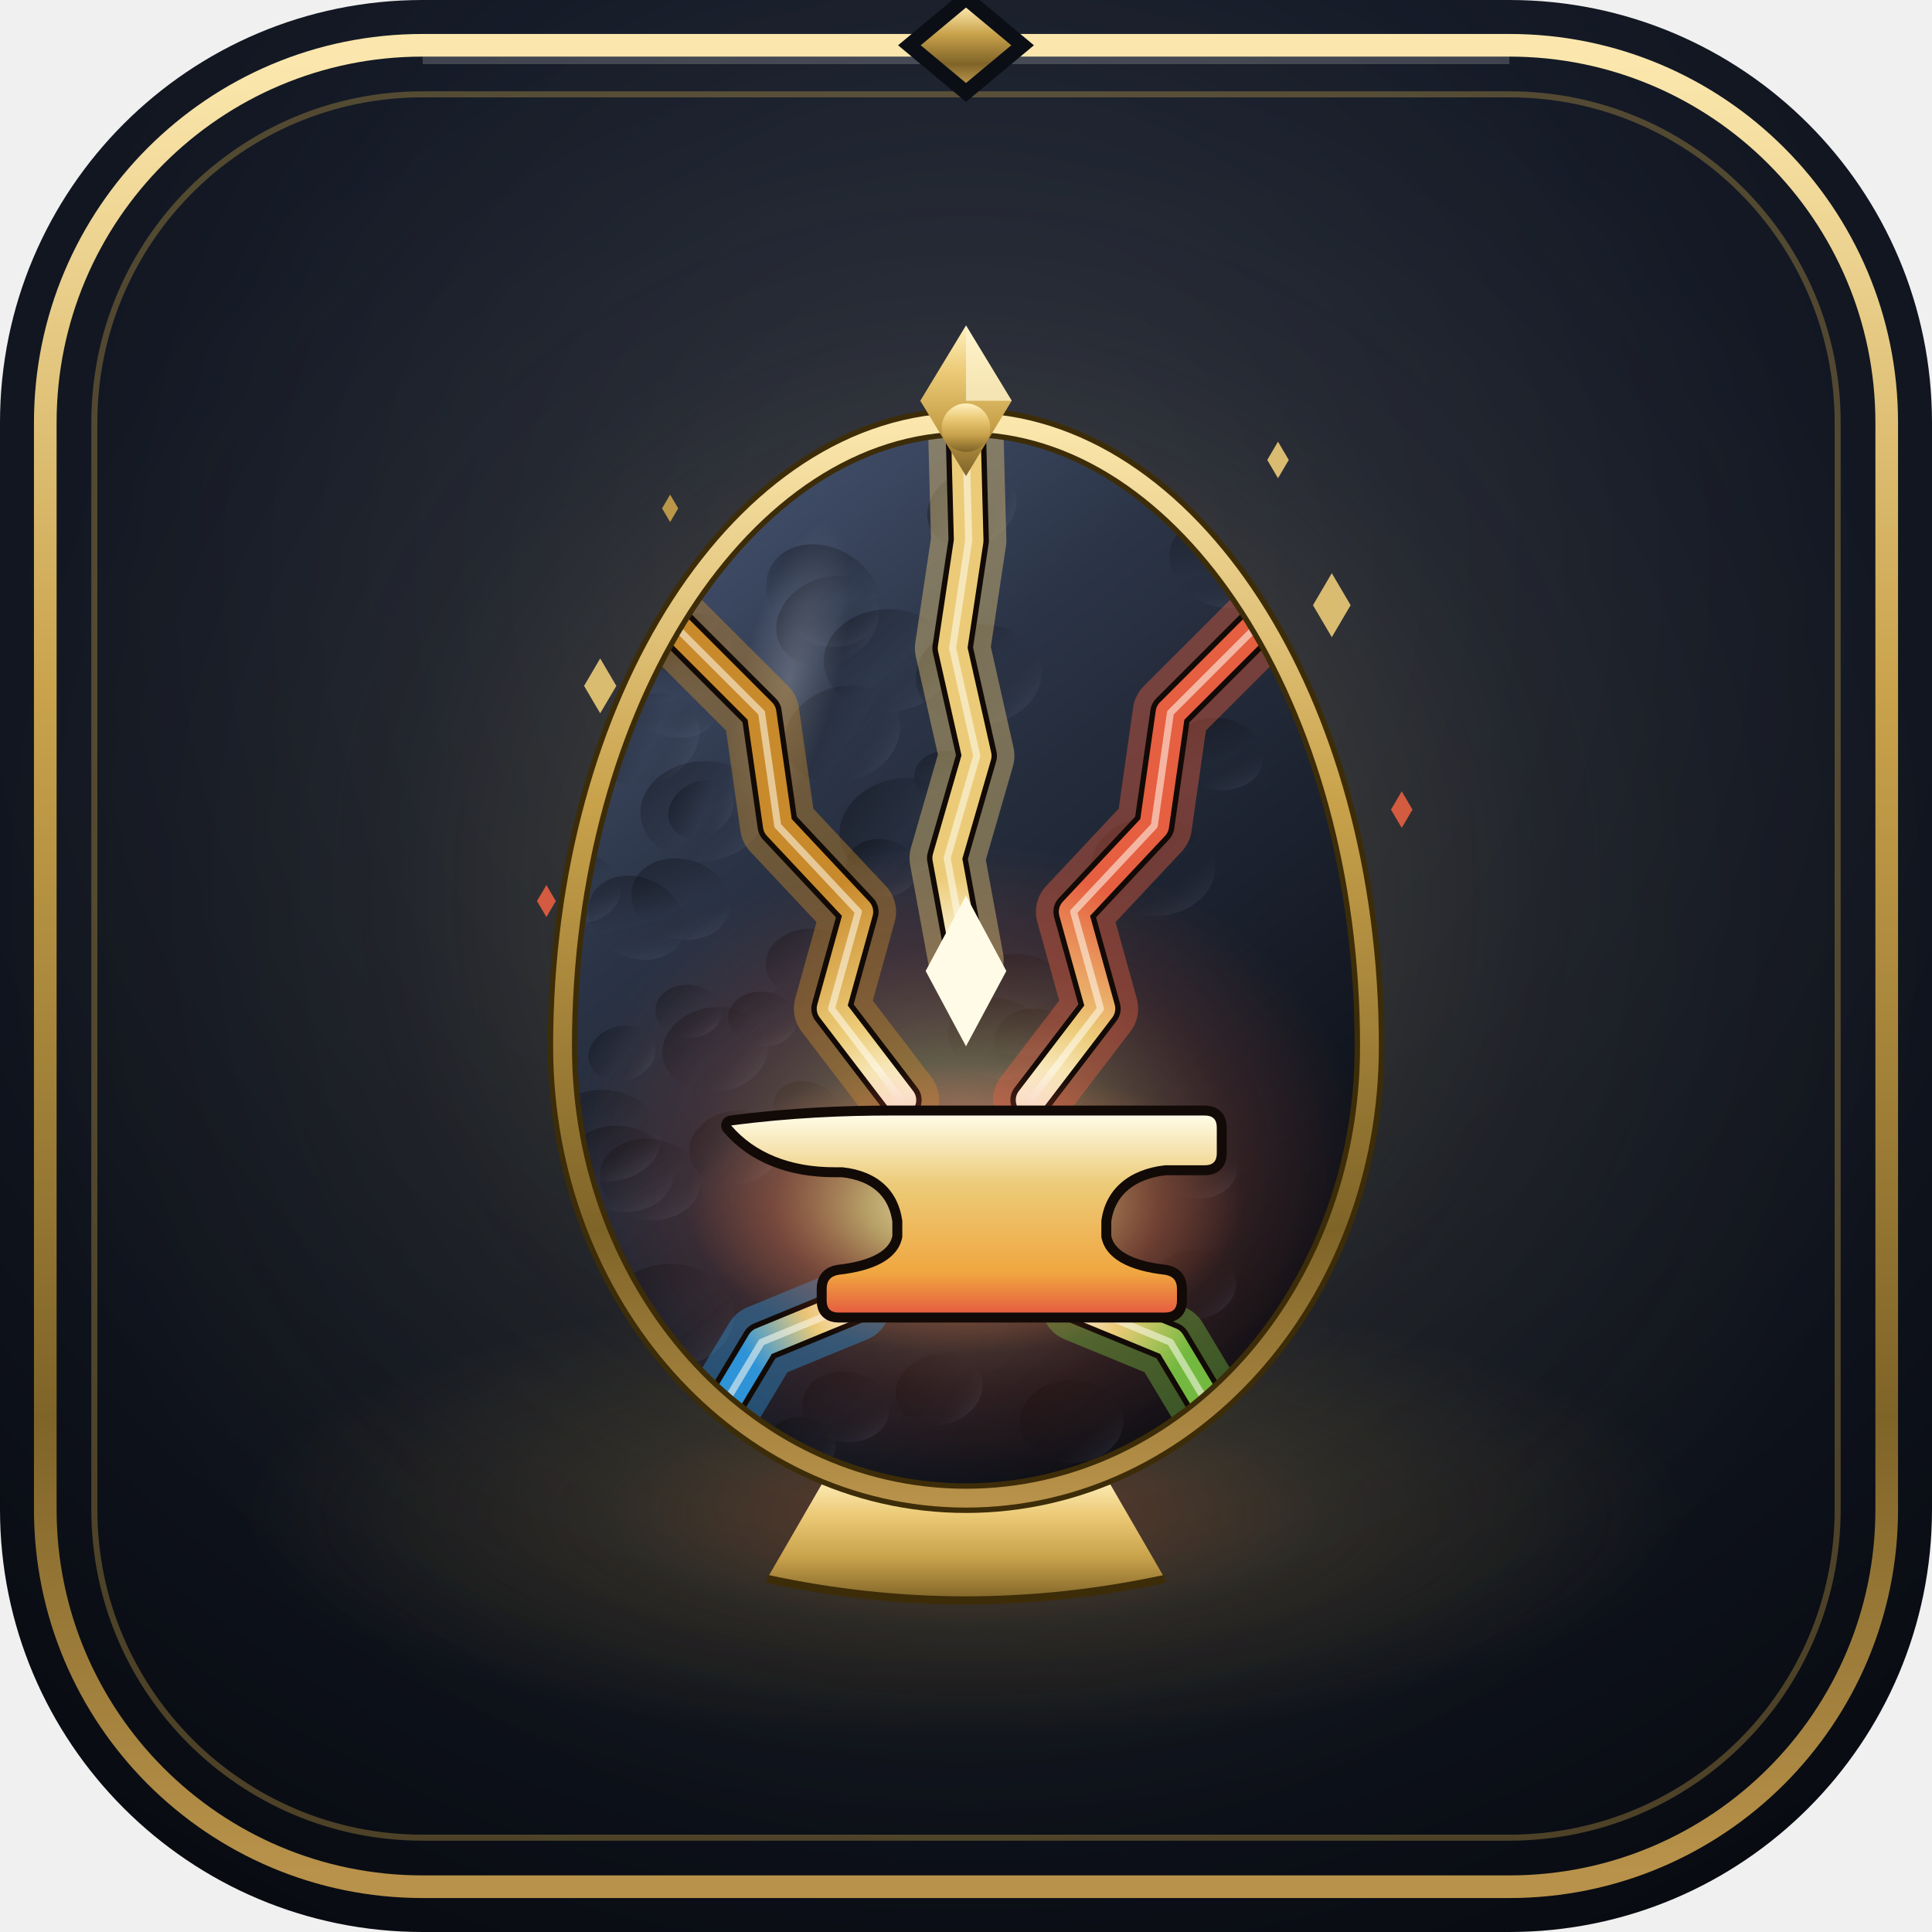
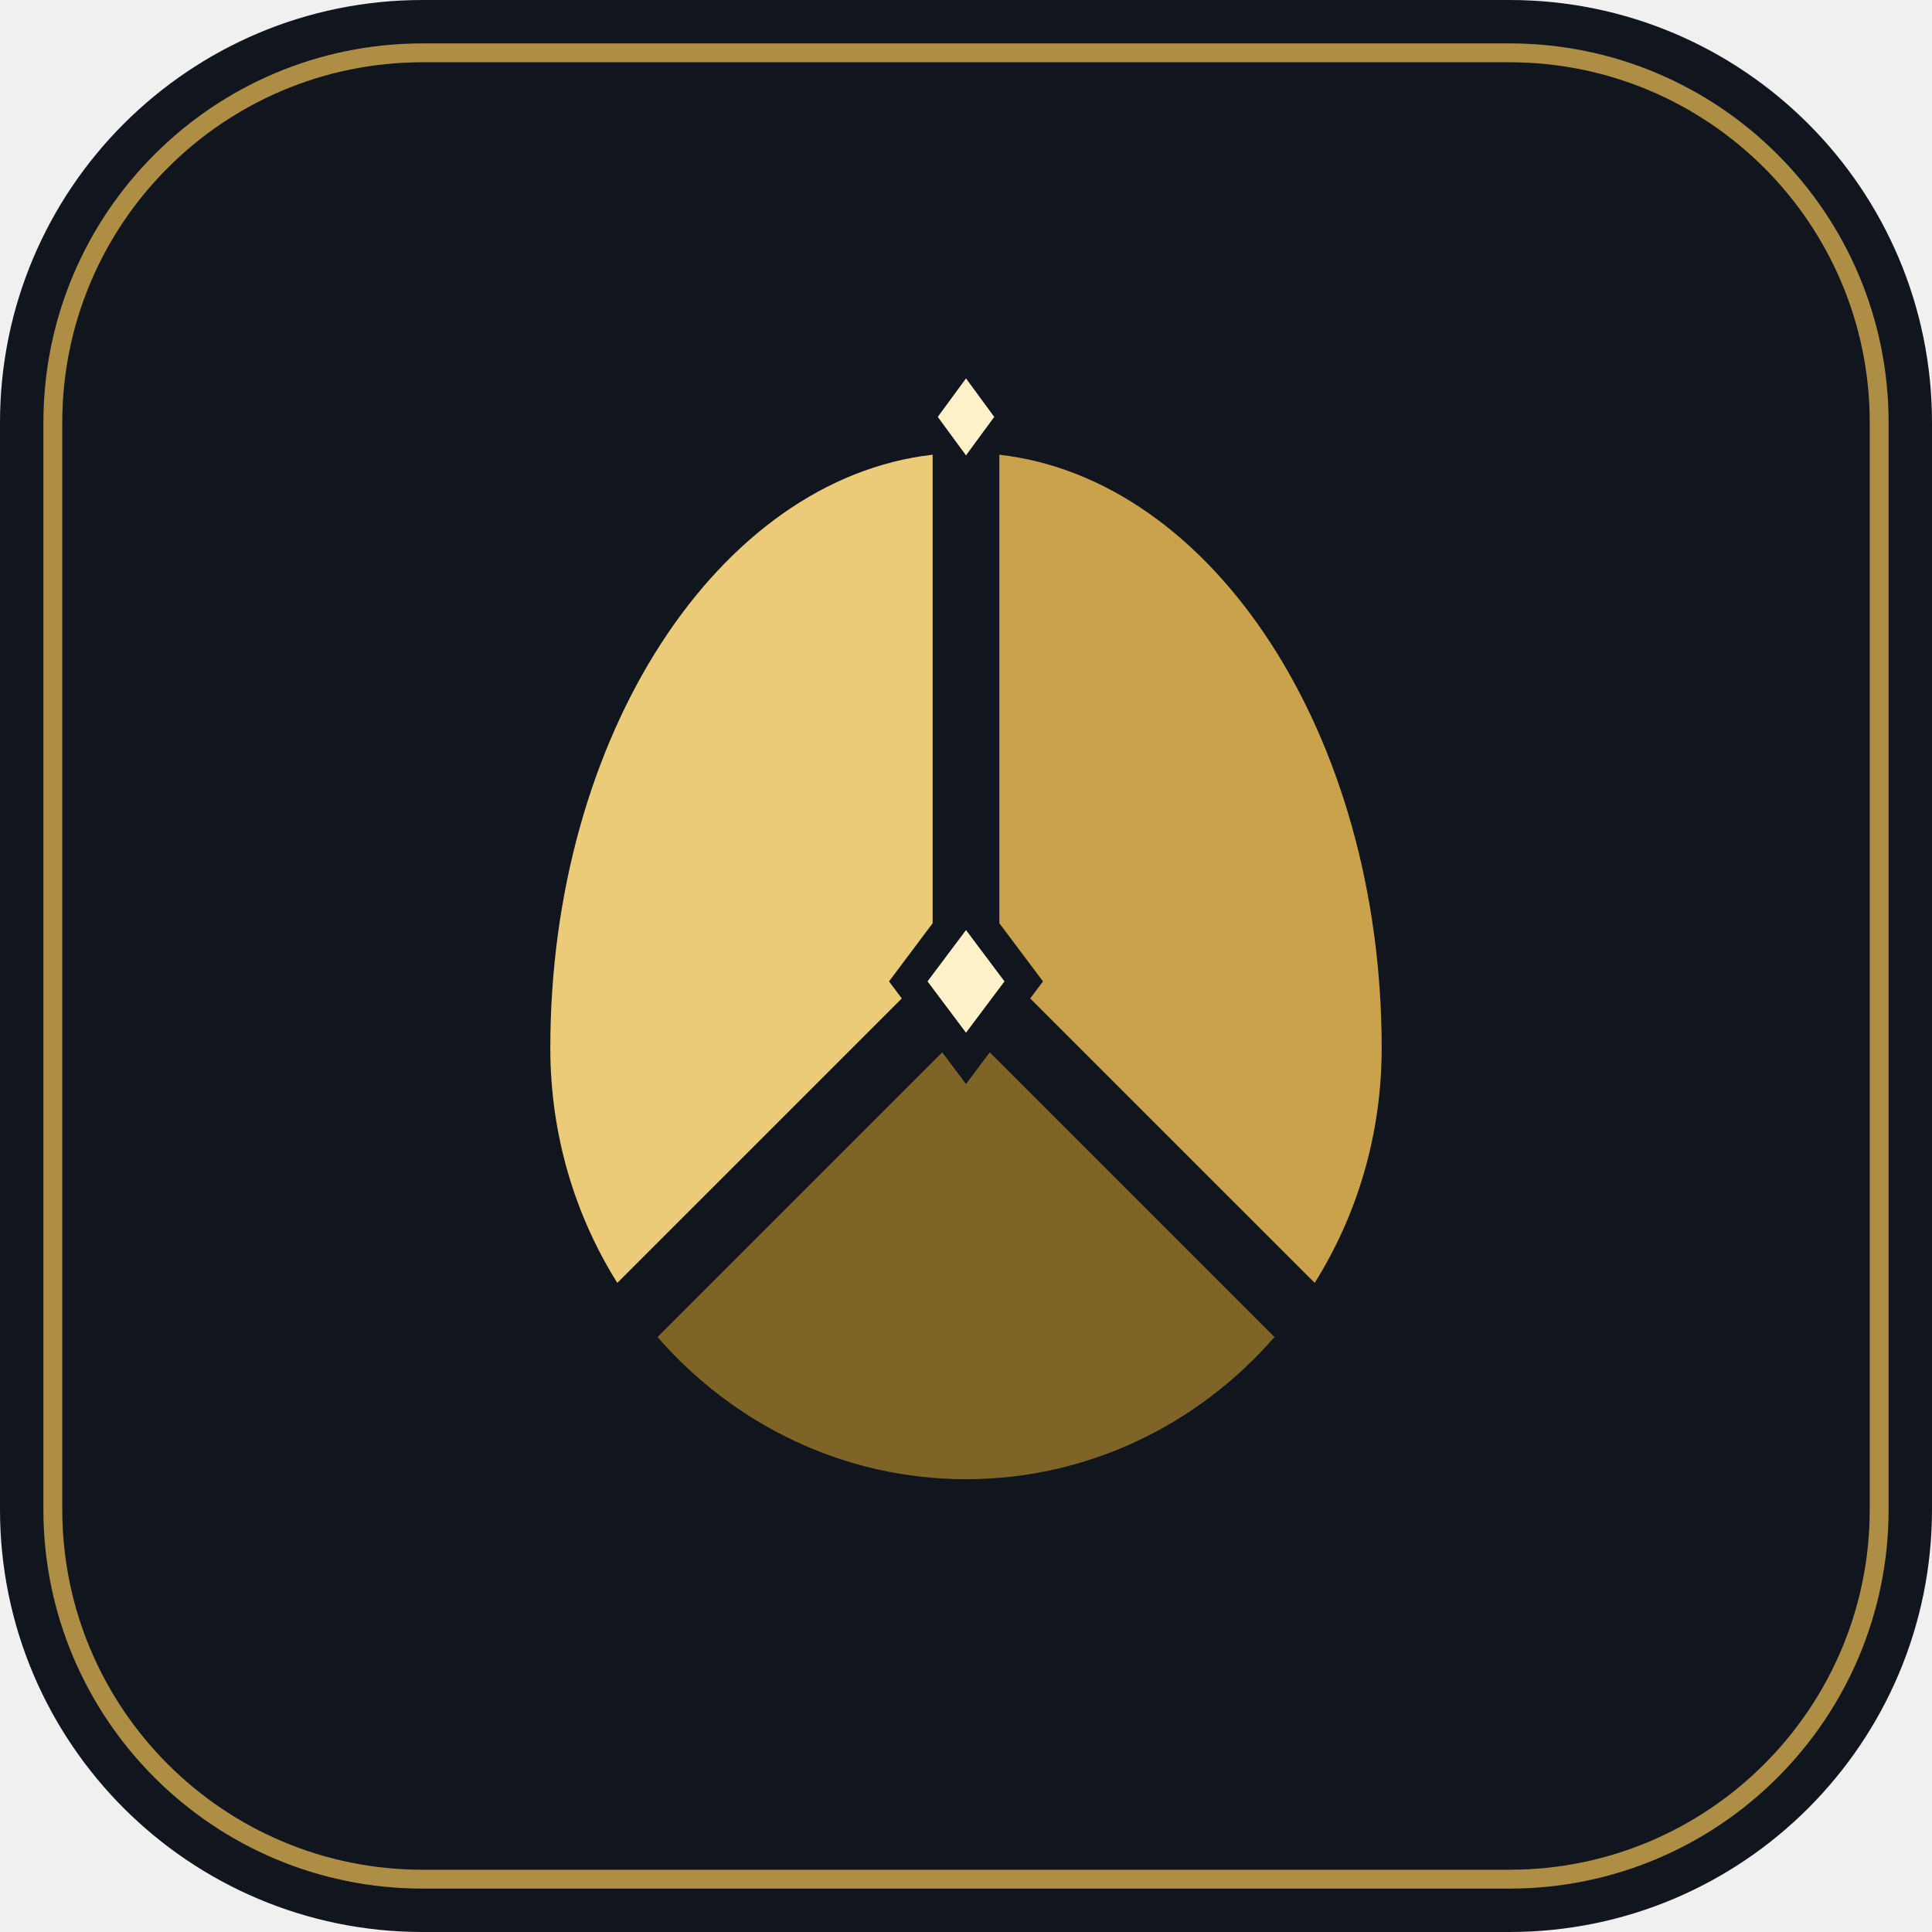
<svg xmlns="http://www.w3.org/2000/svg" viewBox="0 0 512 512" width="512" height="512" role="img" aria-labelledby="t">
-   <defs>
-   </defs>
-   <defs>
-     <linearGradient id="bevel" x1="0" y1="0" x2="1" y2="1">
-       <stop offset="0" stop-color="#fff7da" />
-       <stop offset=".45" stop-color="#f0d58e" stop-opacity=".4" />
-       <stop offset=".55" stop-color="#5a420f" stop-opacity=".4" />
-       <stop offset="1" stop-color="#3d2c08" />
-     </linearGradient>
-     <radialGradient id="spec" cx="50%" cy="50%" r="50%">
-       <stop offset="0" stop-color="#fff" stop-opacity=".95" />
-       <stop offset="1" stop-color="#fff" stop-opacity="0" />
-     </radialGradient>
-     <radialGradient id="tile2" cx="50%" cy="30%" r="85%">
-       <stop offset="0" stop-color="#222a3d" />
-       <stop offset=".55" stop-color="#121722" />
-       <stop offset="1" stop-color="#06080d" />
-     </radialGradient>
-     <radialGradient id="floor" cx="50%" cy="50%" r="50%">
-       <stop offset="0" stop-color="#e65f40" stop-opacity=".38" />
-       <stop offset=".5" stop-color="#c9a24b" stop-opacity=".12" />
-       <stop offset="1" stop-color="#c9a24b" stop-opacity="0" />
-     </radialGradient>
-     <radialGradient id="aura" cx="50%" cy="46%" r="50%">
-       <stop offset="0" stop-color="#eccb78" stop-opacity=".26" />
-       <stop offset=".6" stop-color="#c9a24b" stop-opacity=".06" />
-       <stop offset="1" stop-color="#c9a24b" stop-opacity="0" />
-     </radialGradient>
-     <linearGradient id="frame" x1="0" y1="0" x2="0" y2="1">
-       <stop offset="0" stop-color="#fbe7ad" />
-       <stop offset=".35" stop-color="#c9a24b" />
-       <stop offset=".75" stop-color="#7f6428" />
-       <stop offset="1" stop-color="#b8924a" />
-     </linearGradient>
-   </defs>
-   <defs>
-     <linearGradient id="hot" x1="0" y1="0" x2="0" y2="1">
-       <stop offset="0" stop-color="#fffbe6" />
-       <stop offset=".35" stop-color="#eccb78" />
-       <stop offset=".8" stop-color="#f0a640" />
-       <stop offset="1" stop-color="#e65f40" />
-     </linearGradient>
-     <linearGradient id="band" x1="0" y1="0" x2="0" y2="1">
-       <stop offset="0" stop-color="#fff0bf" />
-       <stop offset=".3" stop-color="#eccb78" />
-       <stop offset=".65" stop-color="#c9a24b" />
-       <stop offset="1" stop-color="#7f6428" />
-     </linearGradient>
-   </defs>
-   <defs>
-     <linearGradient id="iron" x1=".2" y1="0" x2=".8" y2="1">
-       <stop offset="0" stop-color="#465472" />
-       <stop offset=".3" stop-color="#2b3446" />
-       <stop offset=".7" stop-color="#151a25" />
-       <stop offset="1" stop-color="#07090e" />
-     </linearGradient>
-     <linearGradient id="dent" x1="0" y1="0" x2="1" y2="1">
-       <stop offset="0" stop-color="#000" stop-opacity=".45" />
-       <stop offset=".55" stop-color="#000" stop-opacity="0" />
-       <stop offset="1" stop-color="#9fb0d4" stop-opacity=".28" />
-     </linearGradient>
-     <radialGradient id="core" cx="50%" cy="50%" r="50%">
-       <stop offset="0" stop-color="#fff6d6" stop-opacity=".95" />
-       <stop offset=".35" stop-color="#eccb78" stop-opacity=".6" />
-       <stop offset=".7" stop-color="#e65f40" stop-opacity=".25" />
-       <stop offset="1" stop-color="#e65f40" stop-opacity="0" />
-     </radialGradient>
-   </defs>
-   <rect width="512" height="512" rx="112" fill="url(#tile2)" />
-   <rect width="512" height="512" rx="112" fill="url(#aura)" />
-   <ellipse cx="256" cy="401.31" rx="190" ry="60" fill="url(#floor)" />
-   <rect x="12" y="12" width="488" height="488" rx="100" fill="none" stroke="url(#frame)" stroke-width="6" />
-   <rect x="25" y="25" width="462" height="462" rx="87" fill="none" stroke="#c9a24b" stroke-width="1.6" opacity=".35" />
-   <path d="M112 16 L400 16" stroke="#fff" stroke-width="2" opacity=".18" />
-   <path d="M256 -3 L274 12 L256 27 L238 12 Z" fill="#0b0e15" />
-   <path d="M256 2 L268 12 L256 22 L244 12 Z" fill="url(#frame)" />
-   <g transform="translate(87.04 87.04) scale(0.66)">
-     <g transform="translate(256 258) scale(1.08) translate(-256 -256)">
-       <clipPath id="ic5t">
-         <path d="M256 52 C338.85 52 406 155.87 406 284 C406 376.79 338.85 452 256 452 C173.16 452 106 376.79 106 284 C106 155.87 173.16 52 256 52 Z" />
-       </clipPath>
-       <path d="M204 444 L308 444 L330 482 Q256 498 182 482 Z" fill="url(#band)" />
-       <path d="M182 482 Q256 498 330 482" fill="none" stroke="#3d2c08" stroke-width="3" />
-       <path d="M256 52 C338.85 52 406 155.87 406 284 C406 376.79 338.85 452 256 452 C173.16 452 106 376.79 106 284 C106 155.87 173.16 52 256 52 Z" fill="url(#iron)" />
-       <g clip-path="url(#ic5t)">
-         <ellipse cx="204.56" cy="125.81" rx="19.81" ry="15.85" transform="rotate(-26 204.56 125.81)" fill="url(#dent)" opacity=".8" />
-         <ellipse cx="349.81" cy="104.83" rx="18.99" ry="15.19" transform="rotate(28 349.81 104.83)" fill="url(#dent)" opacity=".8" />
-         <ellipse cx="258.17" cy="83.87" rx="17.2" ry="13.76" transform="rotate(-26 258.17 83.87)" fill="url(#dent)" opacity=".8" />
-         <ellipse cx="180.27" cy="273.89" rx="12.71" ry="10.17" transform="rotate(6 180.27 273.89)" fill="url(#dent)" opacity=".8" />
-         <ellipse cx="146.15" cy="152.6" rx="19.53" ry="15.62" transform="rotate(30 146.15 152.6)" fill="url(#dent)" opacity=".8" />
-         <ellipse cx="128.06" cy="286.65" rx="12.6" ry="10.08" transform="rotate(-16 128.06 286.65)" fill="url(#dent)" opacity=".8" />
-         <ellipse cx="123.6" cy="387.63" rx="15.48" ry="12.38" transform="rotate(-21 123.6 387.63)" fill="url(#dent)" opacity=".8" />
-         <ellipse cx="267.88" cy="281.24" rx="18.72" ry="14.98" transform="rotate(13 267.88 281.24)" fill="url(#dent)" opacity=".8" />
-         <ellipse cx="162.77" cy="285.19" rx="19.67" ry="15.73" transform="rotate(-7 162.77 285.19)" fill="url(#dent)" opacity=".8" />
-         <ellipse cx="138.45" cy="333.48" rx="18.77" ry="15.02" transform="rotate(9 138.45 333.48)" fill="url(#dent)" opacity=".8" />
-         <ellipse cx="170.14" cy="321.75" rx="17.13" ry="13.7" transform="rotate(-10 170.14 321.75)" fill="url(#dent)" opacity=".8" />
-         <ellipse cx="245.96" cy="411.67" rx="16.34" ry="13.07" transform="rotate(-15 245.96 411.67)" fill="url(#dent)" opacity=".8" />
-         <ellipse cx="341.96" cy="328.63" rx="14.93" ry="11.94" transform="rotate(6 341.96 328.63)" fill="url(#dent)" opacity=".8" />
-         <ellipse cx="197.67" cy="253.19" rx="16.12" ry="12.9" transform="rotate(-2 197.67 253.19)" fill="url(#dent)" opacity=".8" />
-         <ellipse cx="194.08" cy="432.66" rx="13.42" ry="10.73" transform="rotate(-4 194.08 432.66)" fill="url(#dent)" opacity=".8" />
-         <ellipse cx="158.17" cy="196.56" rx="23.2" ry="18.56" transform="rotate(-4 158.17 196.56)" fill="url(#dent)" opacity=".8" />
-         <ellipse cx="121.45" cy="317.24" rx="21.17" ry="16.94" transform="rotate(6 121.45 317.24)" fill="url(#dent)" opacity=".8" />
-         <ellipse cx="340.42" cy="372.79" rx="16.08" ry="12.87" transform="rotate(-8 340.42 372.79)" fill="url(#dent)" opacity=".8" />
-         <ellipse cx="283.56" cy="284.56" rx="17.47" ry="13.98" transform="rotate(23 283.56 284.56)" fill="url(#dent)" opacity=".8" />
-         <ellipse cx="137.33" cy="169.88" rx="20.36" ry="16.29" transform="rotate(-26 137.33 169.88)" fill="url(#dent)" opacity=".8" />
-         <ellipse cx="127.72" cy="329.55" rx="19.77" ry="15.81" transform="rotate(13 127.72 329.55)" fill="url(#dent)" opacity=".8" />
-         <ellipse cx="350" cy="175.3" rx="16.63" ry="13.3" transform="rotate(12 350 175.3)" fill="url(#dent)" opacity=".8" />
-         <ellipse cx="211.33" cy="418.04" rx="16.27" ry="13.01" transform="rotate(9 211.33 418.04)" fill="url(#dent)" opacity=".8" />
-         <ellipse cx="144.19" cy="91.81" rx="21.22" ry="16.98" transform="rotate(-22 144.19 91.81)" fill="url(#dent)" opacity=".8" />
-         <ellipse cx="325.6" cy="217.22" rx="23" ry="18.4" transform="rotate(1 325.6 217.22)" fill="url(#dent)" opacity=".8" />
-         <ellipse cx="133.53" cy="236.2" rx="18.59" ry="14.87" transform="rotate(26 133.53 236.2)" fill="url(#dent)" opacity=".8" />
-         <ellipse cx="149.98" cy="229.29" rx="18.6" ry="14.88" transform="rotate(15 149.98 229.29)" fill="url(#dent)" opacity=".8" />
-         <ellipse cx="231.27" cy="202.75" rx="22.61" ry="18.09" transform="rotate(-16 231.27 202.75)" fill="url(#dent)" opacity=".8" />
-         <ellipse cx="154.07" cy="135.2" rx="14.78" ry="11.83" transform="rotate(-16 154.07 135.2)" fill="url(#dent)" opacity=".8" />
-         <ellipse cx="113.52" cy="377.5" rx="14.19" ry="11.35" transform="rotate(-12 113.52 377.5)" fill="url(#dent)" opacity=".8" />
-         <ellipse cx="111.2" cy="225.01" rx="16.43" ry="13.14" transform="rotate(6 111.2 225.01)" fill="url(#dent)" opacity=".8" />
-         <ellipse cx="203.03" cy="116.43" rx="22.31" ry="17.85" transform="rotate(30 203.03 116.43)" fill="url(#dent)" opacity=".8" />
-         <ellipse cx="290.34" cy="320.19" rx="12.65" ry="10.12" transform="rotate(27 290.34 320.19)" fill="url(#dent)" opacity=".8" />
-         <ellipse cx="364.33" cy="422.2" rx="20.17" ry="16.13" transform="rotate(5 364.33 422.2)" fill="url(#dent)" opacity=".8" />
-         <ellipse cx="224.57" cy="217.62" rx="13.24" ry="10.59" transform="rotate(10 224.57 217.62)" fill="url(#dent)" opacity=".8" />
-         <ellipse cx="226.93" cy="140.53" rx="23.82" ry="19.05" transform="rotate(-2 226.93 140.53)" fill="url(#dent)" opacity=".8" />
-         <ellipse cx="157.39" cy="195.82" rx="12.63" ry="10.1" transform="rotate(-30 157.39 195.82)" fill="url(#dent)" opacity=".8" />
-         <ellipse cx="275.5" cy="268.55" rx="23.39" ry="18.71" transform="rotate(9 275.5 268.55)" fill="url(#dent)" opacity=".8" />
-         <ellipse cx="117.45" cy="393.5" rx="19.37" ry="15.5" transform="rotate(-21 117.45 393.5)" fill="url(#dent)" opacity=".8" />
-         <ellipse cx="295.25" cy="423.52" rx="19.23" ry="15.38" transform="rotate(0 295.25 423.52)" fill="url(#dent)" opacity=".8" />
-         <ellipse cx="145.87" cy="384.11" rx="23.92" ry="19.13" transform="rotate(-1 145.87 384.11)" fill="url(#dent)" opacity=".8" />
-         <ellipse cx="250.28" cy="185.39" rx="13.73" ry="10.98" transform="rotate(17 250.28 185.39)" fill="url(#dent)" opacity=".8" />
-         <ellipse cx="210.05" cy="167.96" rx="21.95" ry="17.56" transform="rotate(-20 210.05 167.96)" fill="url(#dent)" opacity=".8" />
-         <ellipse cx="260.77" cy="145.93" rx="23.42" ry="18.74" transform="rotate(-7 260.77 145.93)" fill="url(#dent)" opacity=".8" />
-         <ellipse cx="152.81" cy="270.97" rx="12.32" ry="9.86" transform="rotate(3 152.81 270.97)" fill="url(#dent)" opacity=".8" />
-         <ellipse cx="197.04" cy="307.88" rx="13.09" ry="10.47" transform="rotate(24 197.04 307.88)" fill="url(#dent)" opacity=".8" />
-         <ellipse cx="256" cy="330" rx="150" ry="120" fill="url(#core)" opacity=".55" />
-         <ellipse cx="190" cy="148" rx="18" ry="60" transform="rotate(14 190 148)" fill="url(#spec)" opacity=".22" />
-         <linearGradient id="sc5t0" gradientUnits="userSpaceOnUse" x1="232" y1="304" x2="148" y2="128">
-           <stop offset="0" stop-color="#fffbe6" />
-           <stop offset=".16" stop-color="#eccb78" />
-           <stop offset=".42" stop-color="#c98a2b" />
-           <stop offset="1" stop-color="#c98a2b" />
-         </linearGradient>
-         <path d="M232 304 L206 270 L216 234 L186 202 L180 160 L148 128" fill="none" stroke="#c98a2b" stroke-width="28" stroke-linejoin="round" stroke-linecap="round" opacity=".42" />
-         <path d="M232 304 L206 270 L216 234 L186 202 L180 160 L148 128" fill="none" stroke="#120a06" stroke-width="15" stroke-linejoin="round" stroke-linecap="round" />
-         <path d="M232 304 L206 270 L216 234 L186 202 L180 160 L148 128" fill="none" stroke="url(#sc5t0)" stroke-width="11" stroke-linejoin="round" stroke-linecap="round" />
-         <path d="M232 304 L206 270 L216 234 L186 202 L180 160 L148 128" fill="none" stroke="#fffdf2" stroke-width="2.6" stroke-linejoin="round" stroke-linecap="round" opacity=".55" />
-         <linearGradient id="sc5t1" gradientUnits="userSpaceOnUse" x1="280" y1="304" x2="364" y2="128">
-           <stop offset="0" stop-color="#fffbe6" />
-           <stop offset=".16" stop-color="#eccb78" />
-           <stop offset=".42" stop-color="#e65f40" />
-           <stop offset="1" stop-color="#e65f40" />
-         </linearGradient>
-         <path d="M280 304 L306 270 L296 234 L326 202 L332 160 L364 128" fill="none" stroke="#e65f40" stroke-width="28" stroke-linejoin="round" stroke-linecap="round" opacity=".42" />
-         <path d="M280 304 L306 270 L296 234 L326 202 L332 160 L364 128" fill="none" stroke="#120a06" stroke-width="15" stroke-linejoin="round" stroke-linecap="round" />
-         <path d="M280 304 L306 270 L296 234 L326 202 L332 160 L364 128" fill="none" stroke="url(#sc5t1)" stroke-width="11" stroke-linejoin="round" stroke-linecap="round" />
-         <path d="M280 304 L306 270 L296 234 L326 202 L332 160 L364 128" fill="none" stroke="#fffdf2" stroke-width="2.6" stroke-linejoin="round" stroke-linecap="round" opacity=".55" />
-         <linearGradient id="sc5t2" gradientUnits="userSpaceOnUse" x1="214" y1="380" x2="128" y2="436">
-           <stop offset="0" stop-color="#fffbe6" />
-           <stop offset=".16" stop-color="#eccb78" />
-           <stop offset=".42" stop-color="#2f93d8" />
-           <stop offset="1" stop-color="#2f93d8" />
-         </linearGradient>
-         <path d="M214 380 L180 394 L162 424 L128 436" fill="none" stroke="#2f93d8" stroke-width="28" stroke-linejoin="round" stroke-linecap="round" opacity=".42" />
-         <path d="M214 380 L180 394 L162 424 L128 436" fill="none" stroke="#120a06" stroke-width="15" stroke-linejoin="round" stroke-linecap="round" />
-         <path d="M214 380 L180 394 L162 424 L128 436" fill="none" stroke="url(#sc5t2)" stroke-width="11" stroke-linejoin="round" stroke-linecap="round" />
-         <path d="M214 380 L180 394 L162 424 L128 436" fill="none" stroke="#fffdf2" stroke-width="2.6" stroke-linejoin="round" stroke-linecap="round" opacity=".55" />
-         <linearGradient id="sc5t3" gradientUnits="userSpaceOnUse" x1="298" y1="380" x2="384" y2="436">
-           <stop offset="0" stop-color="#fffbe6" />
-           <stop offset=".16" stop-color="#eccb78" />
-           <stop offset=".42" stop-color="#74b93f" />
-           <stop offset="1" stop-color="#74b93f" />
-         </linearGradient>
-         <path d="M298 380 L332 394 L350 424 L384 436" fill="none" stroke="#74b93f" stroke-width="28" stroke-linejoin="round" stroke-linecap="round" opacity=".42" />
-         <path d="M298 380 L332 394 L350 424 L384 436" fill="none" stroke="#120a06" stroke-width="15" stroke-linejoin="round" stroke-linecap="round" />
-         <path d="M298 380 L332 394 L350 424 L384 436" fill="none" stroke="url(#sc5t3)" stroke-width="11" stroke-linejoin="round" stroke-linecap="round" />
-         <path d="M298 380 L332 394 L350 424 L384 436" fill="none" stroke="#fffdf2" stroke-width="2.6" stroke-linejoin="round" stroke-linecap="round" opacity=".55" />
-         <linearGradient id="sc5t4" gradientUnits="userSpaceOnUse" x1="256" y1="252" x2="256" y2="58">
-           <stop offset="0" stop-color="#fffbe6" />
-           <stop offset=".16" stop-color="#eccb78" />
-           <stop offset=".42" stop-color="#eccb78" />
-           <stop offset="1" stop-color="#eccb78" />
-         </linearGradient>
-         <path d="M256 252 L249 214 L260 176 L251 136 L257 96 L256 58" fill="none" stroke="#eccb78" stroke-width="28" stroke-linejoin="round" stroke-linecap="round" opacity=".42" />
-         <path d="M256 252 L249 214 L260 176 L251 136 L257 96 L256 58" fill="none" stroke="#120a06" stroke-width="15" stroke-linejoin="round" stroke-linecap="round" />
-         <path d="M256 252 L249 214 L260 176 L251 136 L257 96 L256 58" fill="none" stroke="url(#sc5t4)" stroke-width="11" stroke-linejoin="round" stroke-linecap="round" />
-         <path d="M256 252 L249 214 L260 176 L251 136 L257 96 L256 58" fill="none" stroke="#fffdf2" stroke-width="2.6" stroke-linejoin="round" stroke-linecap="round" opacity=".55" />
-         <ellipse cx="256" cy="344" rx="104" ry="54" fill="url(#core)" />
-         <path d="M120 330 C150 326 178 325 200 325 L358 325 Q364 325 364 331 L364 344 Q364 350 358 350 L338 350 C320 352 308 362 306 378 L306 386 C308 397 320 403 338 405 Q344 406 344 412 L344 418 Q344 424 338 424 L174 424 Q168 424 168 418 L168 412 Q168 406 174 405 C192 403 204 397 206 386 L206 378 C204 363 194 353 176 351 L172 351 C150 351 132 344 120 330 Z" transform="translate(256 346) scale(.74) translate(-238 -374)" fill="#120a06" stroke="#120a06" stroke-width="10" stroke-linejoin="round" />
-         <path d="M120 330 C150 326 178 325 200 325 L358 325 Q364 325 364 331 L364 344 Q364 350 358 350 L338 350 C320 352 308 362 306 378 L306 386 C308 397 320 403 338 405 Q344 406 344 412 L344 418 Q344 424 338 424 L174 424 Q168 424 168 418 L168 412 Q168 406 174 405 C192 403 204 397 206 386 L206 378 C204 363 194 353 176 351 L172 351 C150 351 132 344 120 330 Z" transform="translate(256 346) scale(.74) translate(-238 -374)" fill="url(#hot)" />
-         <path d="M256 228 L271 256 L256 284 L241 256 Z" fill="#fffbe6" />
-         <path d="M256 52 C338.85 52 406 155.87 406 284 C406 376.79 338.85 452 256 452 C173.16 452 106 376.79 106 284 C106 155.87 173.16 52 256 52 Z" fill="none" stroke="url(#bevel)" stroke-width="10" opacity=".5" />
-       </g>
-       <path d="M256 52 C338.85 52 406 155.87 406 284 C406 376.79 338.85 452 256 452 C173.16 452 106 376.79 106 284 C106 155.87 173.16 52 256 52 Z" fill="none" stroke="#3d2c08" stroke-width="11" />
-       <path d="M256 52 C338.85 52 406 155.87 406 284 C406 376.79 338.85 452 256 452 C173.16 452 106 376.79 106 284 C106 155.87 173.16 52 256 52 Z" fill="none" stroke="url(#frame)" stroke-width="7" />
-       <path d="M256 16 L273 44 L256 72 L239 44 Z" fill="url(#band)" />
-       <path d="M256 16 L273 44 L256 44 Z" fill="#fff6d6" opacity=".7" />
-       <circle cx="256" cy="54" r="9" fill="url(#band)" />
-       <path d="M392 108.1 L399 120 L392 131.9 L385 120 Z" fill="#eccb78" opacity=".9" />
-       <path d="M418 189.2 L422 196 L418 202.8 L414 196 Z" fill="#e65f40" opacity=".9" />
-       <path d="M120 139.8 L126 150 L120 160.2 L114 150 Z" fill="#eccb78" opacity=".9" />
-       <path d="M100 224.05 L103.5 230 L100 235.95 L96.5 230 Z" fill="#e65f40" opacity=".9" />
-       <path d="M372 59.2 L376 66 L372 72.8 L368 66 Z" fill="#eccb78" opacity=".9" />
-       <path d="M146 78.9 L149 84 L146 89.1 L143 84 Z" fill="#c9a24b" opacity=".9" />
-     </g>
+   <rect width="512" height="512" rx="112" fill="#11151e" />
+   <rect x="14" y="14" width="484" height="484" rx="98" fill="none" stroke="#c9a24b" stroke-width="5" opacity=".85" />
+   <g transform="translate(81.92 81.92) scale(0.68)">
+     <path d="M243 56.74 L243 239.33 L226 262 L230.98 268.64 L120.11 379.5 C103.6 353.18 94 321.75 94 288 C94 166.13 159.61 66.22 243 56.74 Z" fill="#eccb78" />
+     <path d="M391.89 379.5 L281.02 268.64 L286 262 L269 239.33 L269 56.74 C352.39 66.22 418 166.13 418 288 C418 321.75 408.4 353.18 391.89 379.5 Z" fill="#c9a24b" />
+     <path d="M135.78 400.61 L246.74 289.65 L256 302 L265.26 289.65 L376.22 400.61 C346.58 434.63 303.7 456 256 456 C208.3 456 165.42 434.63 135.78 400.61 Z" fill="#7f6428" />
+     <path d="M256 242 L271 262 L256 282 L241 262 Z" fill="#fff1c9" />
+     <path d="M256 27 L267 42 L256 57 L245 42 Z" fill="#fff1c9" />
  </g>
</svg>
